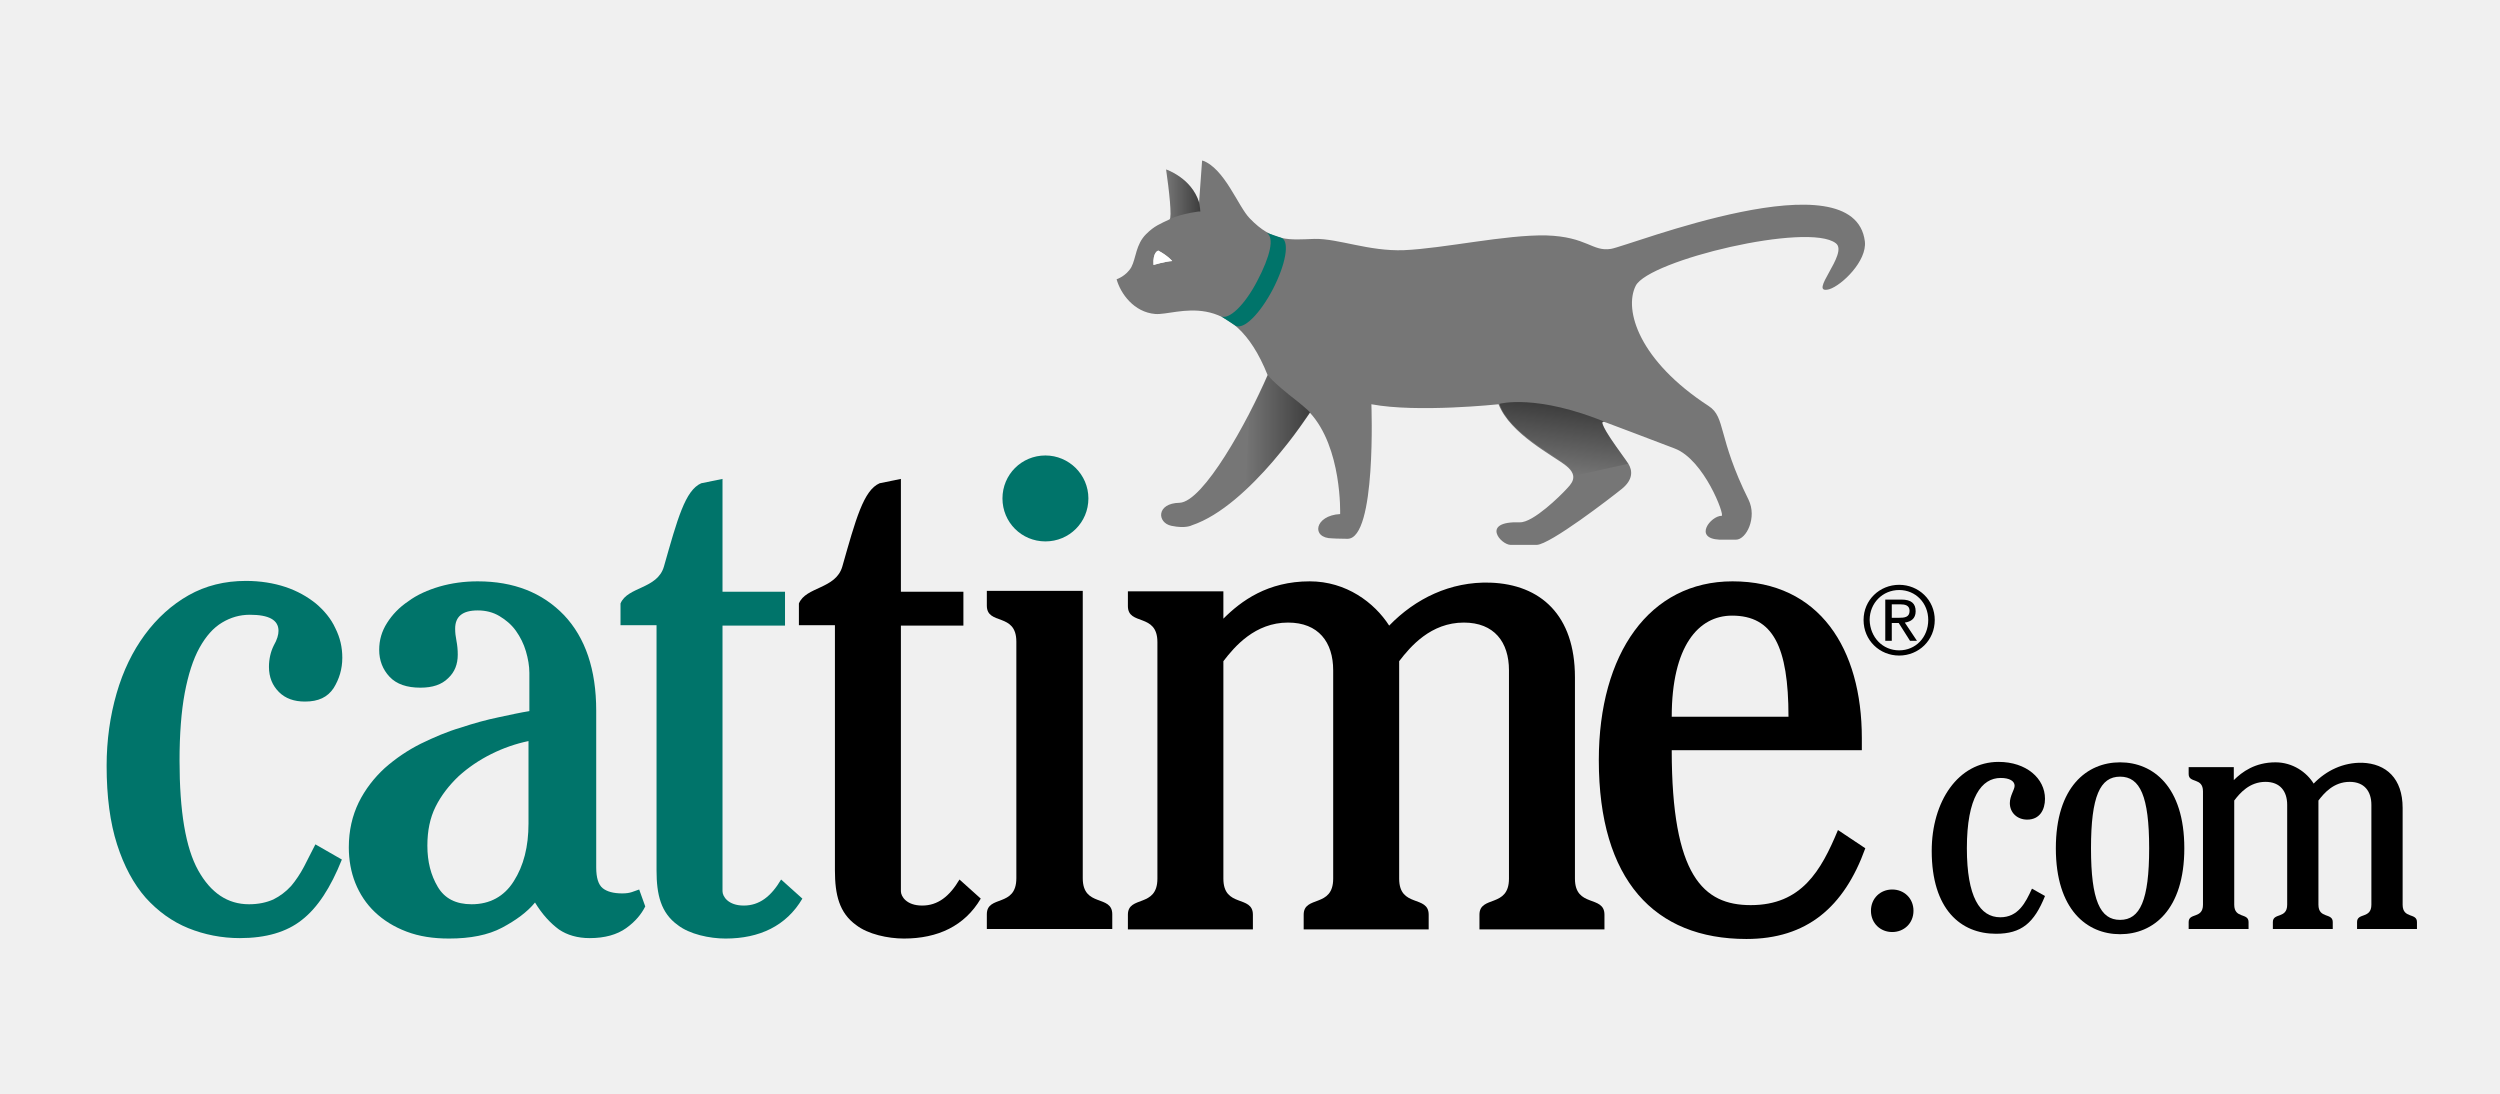
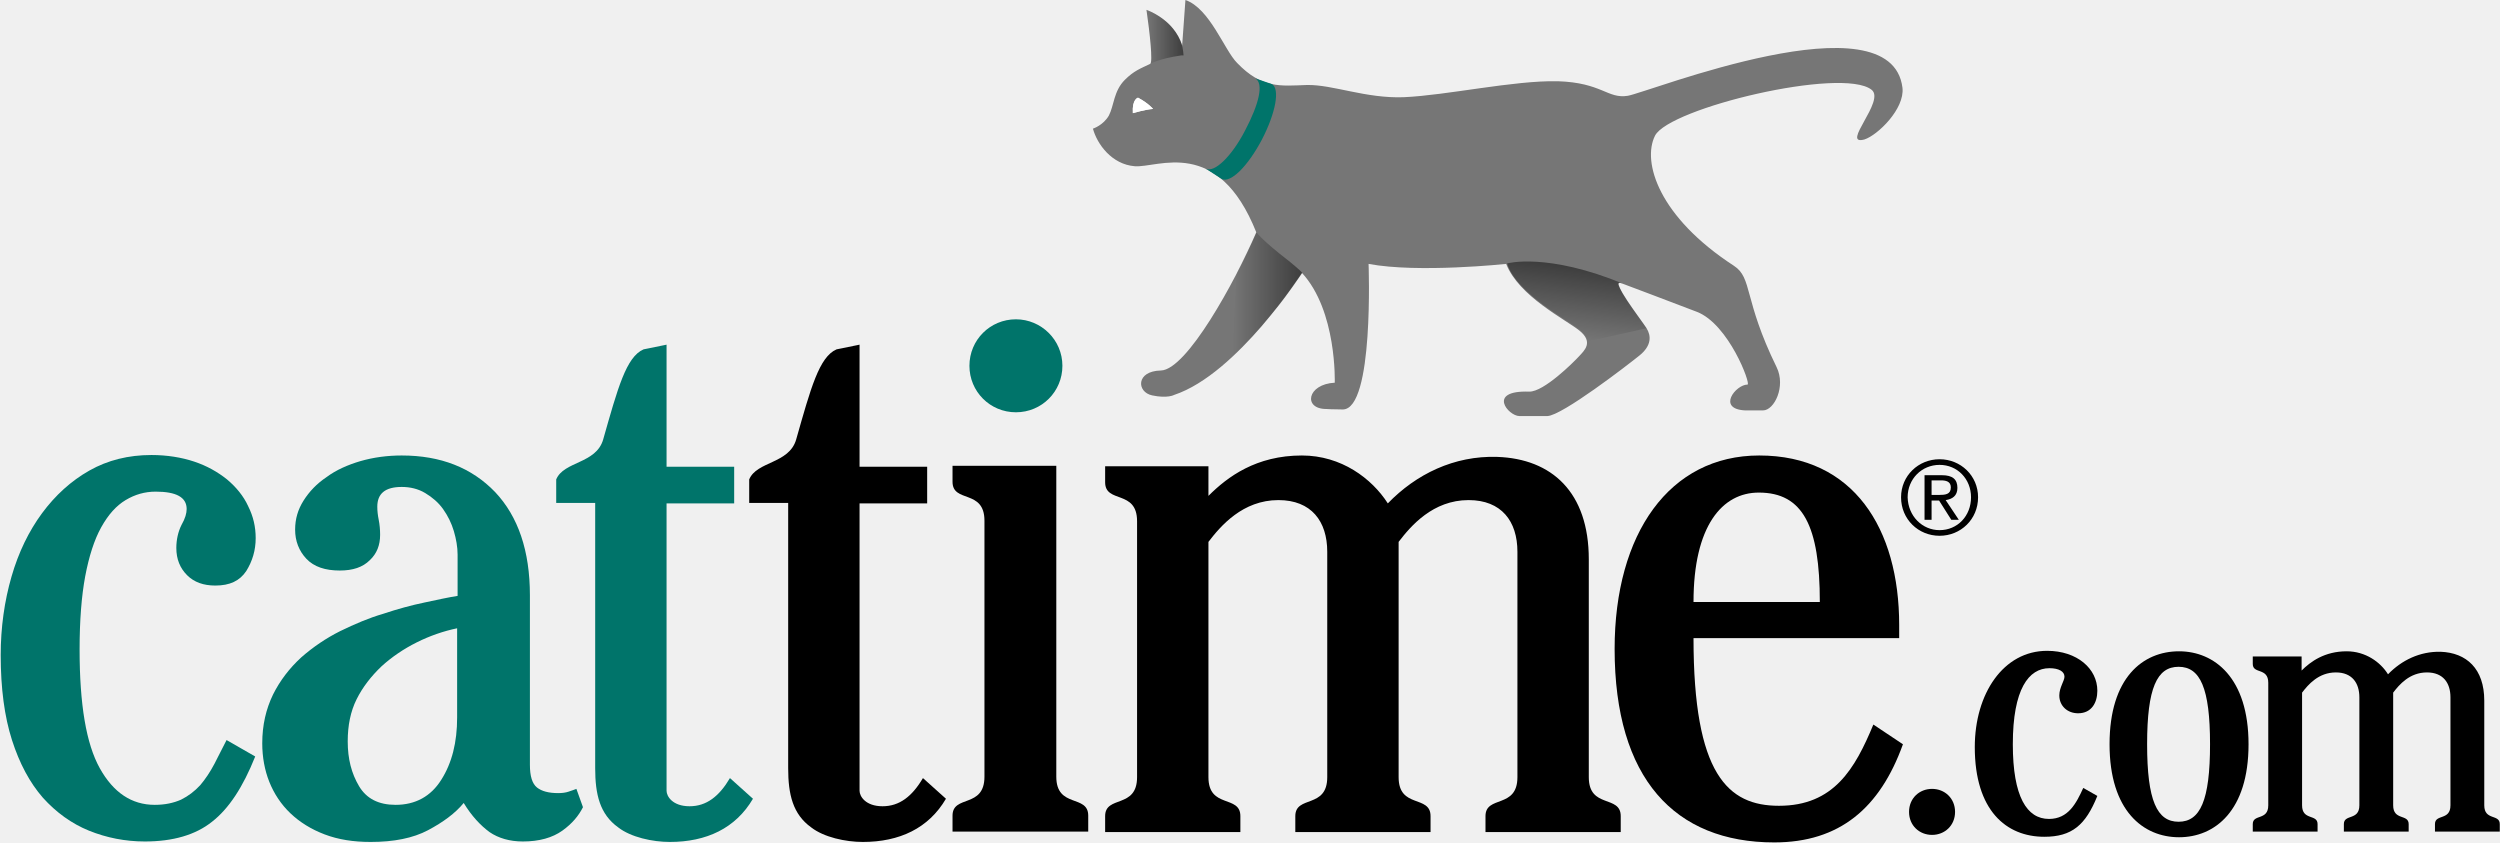
- <svg xmlns="http://www.w3.org/2000/svg" xmlns:xlink="http://www.w3.org/1999/xlink" version="1.1" id="Isolation_Mode" x="0px" y="0px" viewBox="0 0 576 252" style="enable-background:new 0 0 576 252;" xml:space="preserve">
+ <svg xmlns="http://www.w3.org/2000/svg" xmlns:xlink="http://www.w3.org/1999/xlink" version="1.1" id="Isolation_Mode" x="0px" y="0px" viewBox="0 0 532.4 179.4" style="enable-background:new 0 0 532.4 179.4;" xml:space="preserve">
  <style type="text/css">
- 	.st0{opacity:0.51;}
+ 	.st0{opacity:0.51;enable-background:new    ;}
	.st1{fill:#00746A;}
	.st2{fill:url(#SVGID_1_);}
	.st3{fill:url(#SVGID_2_);}
	.st4{fill:url(#SVGID_3_);}
	.st5{fill:#FFFFFF;}
</style>
-   <symbol id="cattime_x5F_logo_x5F_hero_x5F_primarycolor_x5F_light_x5F_bg" viewBox="-266.2 -89.7 532.4 179.4">
+   <symbol id="cattime_x5F_logo_x5F_hero_x5F_primarycolor_x5F_light_x5F_bg" viewBox="-266.1 -89.7 532.3 179.4">
    <g>
-       <path class="st0" d="M139,71c-2.4,19.7-54.2-1-58.5-1.7c-4.3-0.7-5.5,2.8-14.9,3.1c-9.4,0.2-23.6-3-32.8-3.4    c-8.1-0.3-15.1,2.7-20.6,2.6c-5.7-0.2-9.6-0.8-14.9,4.7C-5.4,79-8.5,87.9-13.7,89.7l-0.7-9.7c-1.8,5.7-7.6,7.6-7.6,7.6    c0.7-4.8,1.4-11.2,0.8-11.5c-2.1-1-3.5-1.5-5.4-3.4c-2.4-2.4-2.3-5.5-3.4-7.6c-1.2-2.1-3.4-2.8-3.4-2.8c0.9-3.3,4-7.6,8.9-8    c4.9-0.4,17.7,6.5,25.9-14.1C-3.2,29.6-13.4,11-18.9,10.8c-5.4-0.1-5.2-4.6-1.9-5.3c3.3-0.7,4.7,0.1,4.7,0.1    c13.5,4.5,27.2,26,27.2,26c7.5-8.1,7-23.4,7-23.4c-5.9-0.3-6.8-5.6-1.8-5.6c0,0,1.4-0.1,3.5-0.1c6.7,0,5.5,31,5.5,31    c10.6-2,29.3,0,29.3,0c2.7-6.9,12.6-11.8,15.6-14.2c3.1-2.5,1-4.3-0.1-5.5c-1.1-1.2-7.5-7.6-10.6-7.5c-9.1,0.3-4.4-5.2-2.1-5.2    l6,0C66.5,1.2,80.4,11.9,83,14c2.6,2.1,2.5,4.2,1.5,5.8c-1,1.6-7.9,10.5-5.4,9.6c2.5-0.9,9.2-3.5,16.1-6.1    C102,20.7,106.8,7.8,106,7.8c-2.5,0-6.6-5.2-0.5-5.5l3.8,0c2.4,0,4.9,5.1,2.9,9.2c-7.2,14.5-5.2,19-9.2,21.6    C87,43.5,83.4,55.2,86.2,60.8c3,5.9,39.8,14.7,46.1,9.8c3.1-2.3-6.7-12-1.5-10.6C133.7,60.9,139.5,66.5,139,71z M-24.9,65.6    c-0.2,3,1.1,3.3,1.1,3.3c2.3-1.3,3.2-2.4,3.2-2.4C-22.2,66.4-24.9,65.6-24.9,65.6z" />
-       <path class="st1" d="M4.7,71.8c1.8-1,0.8-6.2-2.1-11.8c-3-5.7-6.7-9.4-8.6-8.4l-3.4,2.2c1.8-1,5.5,2.5,8.4,8.1    c3,5.7,4,10,2.2,11.1L4.7,71.8z" />
+       <path class="st0" d="M138.9,71c-2.4,19.7-54.2-1-58.5-1.7s-5.5,2.8-14.9,3.1c-9.4,0.2-23.6-3-32.8-3.4c-8.1-0.3-15.1,2.7-20.6,2.6    c-5.7-0.2-9.6-0.8-14.9,4.7c-2.7,2.7-5.8,11.6-11,13.4l-0.7-9.7c-1.8,5.7-7.6,7.6-7.6,7.6c0.7-4.8,1.4-11.2,0.8-11.5    c-2.1-1-3.5-1.5-5.4-3.4c-2.4-2.4-2.3-5.5-3.4-7.6c-1.2-2.1-3.4-2.8-3.4-2.8c0.9-3.3,4-7.6,8.9-8s17.7,6.5,25.9-14.1    C-3.3,29.6-13.5,11-19,10.8c-5.4-0.1-5.2-4.6-1.9-5.3s4.7,0.1,4.7,0.1c13.5,4.5,27.2,26,27.2,26c7.5-8.1,7-23.4,7-23.4    c-5.9-0.3-6.8-5.6-1.8-5.6c0,0,1.4-0.1,3.5-0.1c6.7,0,5.5,31,5.5,31c10.6-2,29.3,0,29.3,0c2.7-6.9,12.6-11.8,15.6-14.2    c3.1-2.5,1-4.3-0.1-5.5s-7.5-7.6-10.6-7.5c-9.1,0.3-4.4-5.2-2.1-5.2h6c3.1,0.1,17,10.8,19.6,12.9s2.5,4.2,1.5,5.8    c-1,1.6-7.9,10.5-5.4,9.6s9.2-3.5,16.1-6.1c6.8-2.6,11.6-15.5,10.8-15.5c-2.5,0-6.6-5.2-0.5-5.5h3.8c2.4,0,4.9,5.1,2.9,9.2    C105,26,107,30.5,103,33.1c-16,10.4-19.6,22.1-16.8,27.7c3,5.9,39.8,14.7,46.1,9.8c3.1-2.3-6.7-12-1.5-10.6    C133.6,60.9,139.4,66.5,138.9,71z M-25,65.6c-0.2,3,1.1,3.3,1.1,3.3c2.3-1.3,3.2-2.4,3.2-2.4C-22.3,66.4-25,65.6-25,65.6z" />
+       <path class="st1" d="M4.6,71.8c1.8-1,0.8-6.2-2.1-11.8c-3-5.7-6.7-9.4-8.6-8.4l-3.4,2.2c1.8-1,5.5,2.5,8.4,8.1    c3,5.7,4,10,2.2,11.1L4.6,71.8z" />
      <g>
-         <linearGradient id="SVGID_1_" gradientUnits="userSpaceOnUse" x1="-22.008" y1="81.863" x2="-14.116" y2="81.863">
+         <linearGradient id="SVGID_1_" gradientUnits="userSpaceOnUse" x1="-288.25" y1="-7.85" x2="-280.358" y2="-7.85" gradientTransform="matrix(1 0 0 1 266.2 89.7)">
          <stop offset="0" style="stop-color:#000000;stop-opacity:0" />
          <stop offset="1" style="stop-color:#000000;stop-opacity:0.48" />
        </linearGradient>
-         <path class="st2" d="M-22,87.6c0,0,0.9-5.9,1-9.1c0,0,0.1-2.2-0.2-2.4c0,0,1.8,1.1,6.6,1.8c0,0,0.3,0,0.5,0c0,0-0.1,1.5-0.4,2.4     s-1.4,3.8-4.8,5.9C-19.3,86.2-21.2,87.4-22,87.6z" />
-         <linearGradient id="SVGID_2_" gradientUnits="userSpaceOnUse" x1="-3.744" y1="26.998" x2="11.219" y2="26.998">
+         <path class="st2" d="M-22.1,87.6c0,0,0.9-5.9,1-9.1c0,0,0.1-2.2-0.2-2.4c0,0,1.8,1.1,6.6,1.8c0,0,0.3,0,0.5,0     c0,0-0.1,1.5-0.4,2.4c-0.3,0.9-1.4,3.8-4.8,5.9C-19.4,86.2-21.3,87.4-22.1,87.6z" />
+         <linearGradient id="SVGID_2_" gradientUnits="userSpaceOnUse" x1="-269.994" y1="-62.7" x2="-255.031" y2="-62.7" gradientTransform="matrix(1 0 0 1 266.2 89.7)">
          <stop offset="0" style="stop-color:#000000;stop-opacity:0" />
          <stop offset="1" style="stop-color:#000000;stop-opacity:0.48" />
        </linearGradient>
-         <path class="st3" d="M1.4,40.3c0,0,0.6-1.3,7.2-6.4c0,0,2.3-1.9,2.6-2.3c0,0-3.4-5-5.4-7.4s-2.5-3-3.3-4     c-3.7-4.3-6.3-6.5-6.3-6.5l1,17.9C-2.8,31.5,0.3,37.7,1.4,40.3z" />
-         <linearGradient id="SVGID_3_" gradientUnits="userSpaceOnUse" x1="68.481" y1="17.406" x2="70.377" y2="32.85">
+         <path class="st3" d="M1.3,40.3c0,0,0.6-1.3,7.2-6.4c0,0,2.3-1.9,2.6-2.3c0,0-3.4-5-5.4-7.4s-2.5-3-3.3-4     c-3.7-4.3-6.3-6.5-6.3-6.5l1,17.9C-2.9,31.5,0.2,37.7,1.3,40.3z" />
+         <linearGradient id="SVGID_3_" gradientUnits="userSpaceOnUse" x1="-197.742" y1="-72.298" x2="-195.844" y2="-56.844" gradientTransform="matrix(1 0 0 1 266.2 89.7)">
          <stop offset="0" style="stop-color:#000000;stop-opacity:0" />
          <stop offset="1" style="stop-color:#000000;stop-opacity:0.48" />
        </linearGradient>
-         <path class="st4" d="M54.8,33.6c0,0,8.5,2.4,24.9-4.4c0,0-1.6,0.7-1.2-0.2c0.4-0.9,1-2.2,2.7-4.6c1.7-2.4,3.3-4.6,3.3-4.6L72,17     c0,0-0.1,1.2-1.7,2.5C66.9,22,56.7,27.4,54.8,33.6z" />
+         <path class="st4" d="M54.7,33.6c0,0,8.5,2.4,24.9-4.4c0,0-1.6,0.7-1.2-0.2c0.4-0.9,1-2.2,2.7-4.6s3.3-4.6,3.3-4.6L71.9,17     c0,0-0.1,1.2-1.7,2.5C66.8,22,56.6,27.4,54.7,33.6z" />
      </g>
    </g>
-     <path class="st5" d="M-23.8,68.9c0,0-1.3-0.3-1.1-3.3c0,0,2.7,0.8,4.3,0.9C-20.6,66.5-21.5,67.7-23.8,68.9" />
-     <path d="M-64.7-80.4c-3.7-6.3-9.9-9.2-17.7-9.2c-3.7,0-8.3,1-11,3.1c-3.9,2.8-4.9,7-4.9,12.6v56.5h-8.3v5c1.6,3.9,8.5,3.3,10,8.5   C-93.5,7-91.7,13.7-88,15.3l4.9,1V-9.7h14.4v-7.8h-14.4v-61.2c0-1.2,1.3-3.3,4.9-3.3c3.6,0,6.3,2.1,8.6,6L-64.7-80.4z" />
-     <path class="st1" d="M-105.8-80.4c-3.7-6.3-9.9-9.2-17.7-9.2c-3.7,0-8.3,1-11,3.1c-3.9,2.8-4.9,7-4.9,12.6v56.5h-8.3v5   c1.6,3.9,8.5,3.3,10,8.5c3.1,10.9,4.9,17.6,8.6,19.2l4.9,1V-9.7h14.4v-7.8h-14.4v-61.2c0-1.2,1.3-3.3,4.9-3.3c3.6,0,6.3,2.1,8.6,6   L-105.8-80.4z" />
-     <path d="M-41.2-9.6v-66.1c0-6.8,6.8-3.7,6.8-8.3v-3.4h-28.9v3.4c0,4.5,6.8,1.5,6.8,8.3v54.5c0,6.8-6.8,3.7-6.8,8.3v3.4H-41.2z" />
-     <path d="M-8.8-9.6v-6.3c4.1,4.1,10.2,8.6,19.9,8.6c8.4,0,14.9-4.9,18.3-10.2c6,6.2,14.1,10.2,23.3,9.9C64.3-8,72.2-15.1,72.2-29.4   v-46.4c0-6.8,6.8-3.7,6.8-8.3v-3.4H50.2v3.4c0,4.5,6.8,1.5,6.8,8.3v48c0,6.5-3.4,11-10.4,11c-7.6,0-12.3-5.5-14.9-8.9v-50.1   c0-6.8,6.8-3.7,6.8-8.3v-3.4H9.7v3.4c0,4.5,6.8,1.5,6.8,8.3v48c0,6.5-3.4,11-10.4,11c-7.6,0-12.3-5.5-14.9-8.9v-50.1   c0-6.8,6.8-3.7,6.8-8.3v-3.4h-28.8v3.4c0,4.5,6.8,1.5,6.8,8.3v54.5c0,6.8-6.8,3.7-6.8,8.3v3.4H-8.8z" />
-     <path d="M94.5-46.2c0-29,7.3-35.7,18.2-35.7c11.7,0,16.2,7.9,20.1,17.3l6.3-4.2c-4.9-13.6-13.5-20.9-27.4-20.9   c-21.2,0-34,13.6-34,41.2c0,24.6,11.7,41.2,30.8,41.2c20.1,0,29.8-15.6,29.8-36.1v-2.8H94.5z M121.4-38.5c0,16.2-3.6,23.3-13,23.3   c-7.8,0-13.9-7.1-13.9-23.3H121.4z" />
-     <path class="st1" d="M-39.9,11.8c0-5.5-4.4-9.9-9.9-9.9c-5.5,0-9.9,4.4-9.9,9.9c0,5.5,4.4,9.9,9.9,9.9   C-44.4,21.7-39.9,17.3-39.9,11.8" />
-     <path d="M150.2-83.2c0-2.9-2.2-4.9-4.9-4.9c-2.7,0-4.9,2-4.9,4.9c0,2.9,2.2,4.9,4.9,4.9C148-78.3,150.2-80.3,150.2-83.2" />
-     <path d="M180.5-79.8c-2.5-6.2-5.4-8.7-11.3-8.7c-8.1,0-14.8,5.6-14.8,19.1c0,11.4,6.1,20.5,15.4,20.5c6.4,0,10.7-3.8,10.7-8.5   c0-2.5-1.2-4.8-4.1-4.8c-2.3,0-4,1.6-4,3.8c0,1.7,1.1,3.1,1.1,4c0,1.1-1.2,1.8-3.2,1.8c-4.4,0-7.8-4.4-7.8-16.2   c0-11.2,3-15.9,7.7-15.9c4.1,0,5.8,3.3,7.3,6.6L180.5-79.8z" />
-     <path d="M212.6-68.8c0-14.2-7.2-19.8-14.8-19.8c-7.6,0-14.8,5.6-14.8,19.8c0,14.2,7.2,19.8,14.8,19.8   C205.4-49,212.6-54.6,212.6-68.8 M204.5-68.8c0,12-2.1,16.5-6.7,16.5c-4.6,0-6.7-4.5-6.7-16.5c0-12,2.1-16.5,6.7-16.5   C202.4-85.3,204.5-80.8,204.5-68.8" />
-     <path d="M224-50.1v-3c1.9,1.9,4.9,4.1,9.6,4.1c4,0,7.2-2.3,8.8-4.9c2.9,3,6.8,4.9,11.2,4.8c5.5-0.2,9.3-3.6,9.3-10.4v-22.3   c0-3.3,3.3-1.8,3.3-4v-1.6h-13.8v1.6c0,2.2,3.3,0.7,3.3,4v23c0,3.1-1.6,5.3-5,5.3c-3.7,0-5.9-2.6-7.2-4.3v-24c0-3.3,3.3-1.8,3.3-4   v-1.6h-13.8v1.6c0,2.2,3.3,0.7,3.3,4v23c0,3.1-1.6,5.3-5,5.3c-3.7,0-5.9-2.6-7.2-4.3v-24c0-3.3,3.3-1.8,3.3-4v-1.6h-13.8v1.6   c0,2.2,3.3,0.7,3.3,4v26.1c0,3.3-3.3,1.8-3.3,4v1.6H224z" />
-     <path class="st1" d="M-211.9-71.4c-2.6-6.5-5.6-11.1-9.2-13.9c-3.5-2.8-8.3-4.2-14.3-4.2c-4.2,0-8.2,0.8-11.9,2.3   c-3.7,1.5-7,3.9-9.8,7c-2.8,3.2-5,7.3-6.6,12.3c-1.6,5-2.4,11-2.4,18.1c0,5.9,0.8,11.5,2.3,16.7c1.5,5.2,3.7,9.7,6.5,13.5   c2.8,3.8,6.2,6.9,10.1,9.1c3.9,2.2,8.3,3.3,13.2,3.3c3.3,0,6.4-0.5,9.1-1.4c2.7-0.9,5-2.2,7-3.8c1.9-1.6,3.5-3.5,4.5-5.7   c1.1-2.2,1.6-4.4,1.6-6.8c0-2.6-0.7-4.9-2-7c-1.4-2.1-3.5-3.1-6.6-3.1c-2.5,0-4.5,0.7-6,2.2c-1.5,1.5-2.3,3.4-2.3,5.8   c0,1.8,0.4,3.5,1.1,4.9c0.8,1.4,1.1,2.5,1.1,3.4c0,2.5-2.2,3.7-6.6,3.7c-2.3,0-4.4-0.6-6.4-1.8c-2-1.2-3.7-3.1-5.2-5.8   c-1.5-2.7-2.6-6.2-3.4-10.4c-0.8-4.3-1.2-9.5-1.2-15.6c0-11.7,1.4-20.1,4.3-25.3c2.9-5.2,6.8-7.8,11.7-7.8c2.2,0,4,0.4,5.6,1.1   c1.6,0.8,2.9,1.8,4.1,3.1c1.1,1.3,2.1,2.8,3,4.5c0.9,1.7,1.7,3.4,2.6,5.1L-211.9-71.4z" />
-     <path class="st1" d="M-142-82.2c-0.9-1.8-2.3-3.5-4.4-5c-2.1-1.5-4.9-2.3-8.4-2.3c-2.8,0-5.2,0.7-7.1,2c-1.9,1.4-3.8,3.4-5.5,6.2   c-1.8-2.2-4.4-4.1-7.6-5.8c-3.2-1.7-7.3-2.5-12.2-2.5c-3.7,0-6.9,0.5-9.8,1.6c-2.9,1.1-5.3,2.6-7.3,4.5c-2,1.9-3.5,4.2-4.5,6.7   c-1,2.5-1.5,5.3-1.5,8.2c0,3.9,0.8,7.3,2.3,10.4c1.5,3,3.5,5.6,6,7.9c2.5,2.2,5.3,4.1,8.3,5.6c3.1,1.5,6.1,2.8,9.2,3.7   c3,1,5.9,1.8,8.8,2.4c2.8,0.6,5.1,1.1,7,1.4v8.8c0,1.6-0.3,3.3-0.8,5c-0.5,1.7-1.3,3.3-2.3,4.7c-1,1.4-2.3,2.5-3.8,3.4   c-1.5,0.9-3.2,1.3-5,1.3c-3.5,0-5.2-1.4-5.2-4.2c0-0.9,0.1-1.8,0.3-2.8c0.2-1,0.3-2.1,0.3-3.2c0-2.2-0.7-4-2.2-5.4   c-1.5-1.5-3.6-2.2-6.4-2.2c-3.1,0-5.5,0.8-7.1,2.5c-1.6,1.7-2.4,3.8-2.4,6.2c0,2.3,0.6,4.3,1.8,6.2c1.2,1.9,2.8,3.6,4.9,5   c2,1.5,4.5,2.6,7.2,3.4c2.8,0.8,5.7,1.2,8.8,1.2c8.3,0,14.9-2.6,19.9-7.8c4.9-5.2,7.4-12.5,7.4-22v-36.1c0-2.4,0.5-4,1.5-4.8   c1-0.8,2.5-1.2,4.5-1.2c0.9,0,1.6,0.1,2.2,0.3c0.6,0.2,1.2,0.4,1.7,0.6L-142-82.2z M-168.9-44.1c-2.9-0.6-5.8-1.6-8.6-3   c-2.8-1.4-5.3-3.1-7.5-5.1c-2.2-2.1-4-4.4-5.3-7c-1.3-2.6-1.9-5.6-1.9-9c0-3.7,0.8-6.8,2.4-9.5c1.6-2.7,4.2-4,7.8-4   c4.2,0,7.5,1.8,9.7,5.3c2.3,3.6,3.4,8,3.4,13.3V-44.1z" />
-     <path d="M146.9-8.1c4.5,0,8.2-3.5,8.2-8.1c0-4.7-3.7-8.2-8.2-8.2c-4.5,0-8.2,3.5-8.2,8.2C138.7-11.6,142.4-8.1,146.9-8.1    M146.9-23.2c3.8,0,6.7,3,6.7,7c0,3.9-2.9,6.9-6.7,6.9c-3.8,0-6.8-3-6.8-6.9C140.2-20.2,143.1-23.2,146.9-23.2 M143.7-11.5h3.7   c2.3,0,3.3-0.9,3.3-2.7c0-1.7-1.1-2.4-2.5-2.6L151-21h-1.6l-2.6,4.1h-1.6V-21h-1.5V-11.5z M145.2-15.7h1.6c1.3,0,2.5,0.1,2.5,1.6   c0,1.3-1.1,1.5-2.1,1.5h-2V-15.7z" />
+     <path class="st5" d="M-23.9,68.9c0,0-1.3-0.3-1.1-3.3c0,0,2.7,0.8,4.3,0.9C-20.7,66.5-21.6,67.7-23.9,68.9" />
+     <path d="M-64.8-80.4c-3.7-6.3-9.9-9.2-17.7-9.2c-3.7,0-8.3,1-11,3.1c-3.9,2.8-4.9,7-4.9,12.6v56.5h-8.3v5c1.6,3.9,8.5,3.3,10,8.5   c3.1,10.9,4.9,17.6,8.6,19.2l4.9,1v-26h14.4v-7.8h-14.4v-61.2c0-1.2,1.3-3.3,4.9-3.3s6.3,2.1,8.6,6L-64.8-80.4z" />
+     <path class="st1" d="M-105.9-80.4c-3.7-6.3-9.9-9.2-17.7-9.2c-3.7,0-8.3,1-11,3.1c-3.9,2.8-4.9,7-4.9,12.6v56.5h-8.3v5   c1.6,3.9,8.5,3.3,10,8.5c3.1,10.9,4.9,17.6,8.6,19.2l4.9,1v-26h14.4v-7.8h-14.4v-61.2c0-1.2,1.3-3.3,4.9-3.3s6.3,2.1,8.6,6   L-105.9-80.4z" />
+     <path d="M-41.3-9.6v-66.1c0-6.8,6.8-3.7,6.8-8.3v-3.4h-28.9v3.4c0,4.5,6.8,1.5,6.8,8.3v54.5c0,6.8-6.8,3.7-6.8,8.3v3.4h22.1V-9.6z" />
+     <path d="M-8.9-9.6v-6.3C-4.8-11.8,1.3-7.3,11-7.3c8.4,0,14.9-4.9,18.3-10.2c6,6.2,14.1,10.2,23.3,9.9C64.2-8,72.1-15.1,72.1-29.4   v-46.4c0-6.8,6.8-3.7,6.8-8.3v-3.4H50.1v3.4c0,4.5,6.8,1.5,6.8,8.3v48c0,6.5-3.4,11-10.4,11c-7.6,0-12.3-5.5-14.9-8.9v-50.1   c0-6.8,6.8-3.7,6.8-8.3v-3.4H9.6v3.4c0,4.5,6.8,1.5,6.8,8.3v48c0,6.5-3.4,11-10.4,11c-7.6,0-12.3-5.5-14.9-8.9v-50.1   c0-6.8,6.8-3.7,6.8-8.3v-3.4h-28.8v3.4c0,4.5,6.8,1.5,6.8,8.3v54.5c0,6.8-6.8,3.7-6.8,8.3v3.4C-30.9-9.6-8.9-9.6-8.9-9.6z" />
+     <path d="M94.4-46.2c0-29,7.3-35.7,18.2-35.7c11.7,0,16.2,7.9,20.1,17.3l6.3-4.2c-4.9-13.6-13.5-20.9-27.4-20.9   c-21.2,0-34,13.6-34,41.2c0,24.6,11.7,41.2,30.8,41.2c20.1,0,29.8-15.6,29.8-36.1v-2.8H94.4z M121.3-38.5c0,16.2-3.6,23.3-13,23.3   c-7.8,0-13.9-7.1-13.9-23.3H121.3z" />
+     <path class="st1" d="M-40,11.8c0-5.5-4.4-9.9-9.9-9.9s-9.9,4.4-9.9,9.9s4.4,9.9,9.9,9.9C-44.5,21.7-40,17.3-40,11.8" />
+     <path d="M150.1-83.2c0-2.9-2.2-4.9-4.9-4.9s-4.9,2-4.9,4.9c0,2.9,2.2,4.9,4.9,4.9C147.9-78.3,150.1-80.3,150.1-83.2" />
+     <path d="M180.4-79.8c-2.5-6.2-5.4-8.7-11.3-8.7c-8.1,0-14.8,5.6-14.8,19.1c0,11.4,6.1,20.5,15.4,20.5c6.4,0,10.7-3.8,10.7-8.5   c0-2.5-1.2-4.8-4.1-4.8c-2.3,0-4,1.6-4,3.8c0,1.7,1.1,3.1,1.1,4c0,1.1-1.2,1.8-3.2,1.8c-4.4,0-7.8-4.4-7.8-16.2   c0-11.2,3-15.9,7.7-15.9c4.1,0,5.8,3.3,7.3,6.6L180.4-79.8z" />
+     <path d="M212.6-68.8c0-14.2-7.2-19.8-14.8-19.8s-14.8,5.6-14.8,19.8S190.1-49,197.8-49C205.3-49,212.6-54.6,212.6-68.8 M204.4-68.8   c0,12-2.1,16.5-6.7,16.5c-4.6,0-6.7-4.5-6.7-16.5s2.1-16.5,6.7-16.5S204.4-80.8,204.4-68.8" />
+     <path d="M223.9-50.1v-3c1.9,1.9,4.9,4.1,9.6,4.1c4,0,7.2-2.3,8.8-4.9c2.9,3,6.8,4.9,11.2,4.8c5.5-0.2,9.3-3.6,9.3-10.4v-22.3   c0-3.3,3.3-1.8,3.3-4v-1.6h-13.8v1.6c0,2.2,3.3,0.7,3.3,4v23c0,3.1-1.6,5.3-5,5.3c-3.7,0-5.9-2.6-7.2-4.3v-24c0-3.3,3.3-1.8,3.3-4   v-1.6h-13.8v1.6c0,2.2,3.3,0.7,3.3,4v23c0,3.1-1.6,5.3-5,5.3c-3.7,0-5.9-2.6-7.2-4.3v-24c0-3.3,3.3-1.8,3.3-4v-1.6h-13.8v1.6   c0,2.2,3.3,0.7,3.3,4v26.1c0,3.3-3.3,1.8-3.3,4v1.6C213.5-50.1,223.9-50.1,223.9-50.1z" />
+     <path class="st1" d="M-211.9-71.4c-2.6-6.5-5.6-11.1-9.2-13.9c-3.5-2.8-8.3-4.2-14.3-4.2c-4.2,0-8.2,0.8-11.9,2.3s-7,3.9-9.8,7   c-2.8,3.2-5,7.3-6.6,12.3c-1.6,5-2.4,11-2.4,18.1c0,5.9,0.8,11.5,2.3,16.7s3.7,9.7,6.5,13.5s6.2,6.9,10.1,9.1   c3.9,2.2,8.3,3.3,13.2,3.3c3.3,0,6.4-0.5,9.1-1.4c2.7-0.9,5-2.2,7-3.8c1.9-1.6,3.5-3.5,4.5-5.7c1.1-2.2,1.6-4.4,1.6-6.8   c0-2.6-0.7-4.9-2-7c-1.4-2.1-3.5-3.1-6.6-3.1c-2.5,0-4.5,0.7-6,2.2s-2.3,3.4-2.3,5.8c0,1.8,0.4,3.5,1.1,4.9   c0.8,1.4,1.1,2.5,1.1,3.4c0,2.5-2.2,3.7-6.6,3.7c-2.3,0-4.4-0.6-6.4-1.8s-3.7-3.1-5.2-5.8s-2.6-6.2-3.4-10.4   c-0.8-4.3-1.2-9.5-1.2-15.6c0-11.7,1.4-20.1,4.3-25.3c2.9-5.2,6.8-7.8,11.7-7.8c2.2,0,4,0.4,5.6,1.1c1.6,0.8,2.9,1.8,4.1,3.1   c1.1,1.3,2.1,2.8,3,4.5s1.7,3.4,2.6,5.1L-211.9-71.4z" />
+     <path class="st1" d="M-142.1-82.2c-0.9-1.8-2.3-3.5-4.4-5c-2.1-1.5-4.9-2.3-8.4-2.3c-2.8,0-5.2,0.7-7.1,2c-1.9,1.4-3.8,3.4-5.5,6.2   c-1.8-2.2-4.4-4.1-7.6-5.8c-3.2-1.7-7.3-2.5-12.2-2.5c-3.7,0-6.9,0.5-9.8,1.6c-2.9,1.1-5.3,2.6-7.3,4.5c-2,1.9-3.5,4.2-4.5,6.7   s-1.5,5.3-1.5,8.2c0,3.9,0.8,7.3,2.3,10.4c1.5,3,3.5,5.6,6,7.9c2.5,2.2,5.3,4.1,8.3,5.6c3.1,1.5,6.1,2.8,9.2,3.7   c3,1,5.9,1.8,8.8,2.4c2.8,0.6,5.1,1.1,7,1.4v8.8c0,1.6-0.3,3.3-0.8,5s-1.3,3.3-2.3,4.7c-1,1.4-2.3,2.5-3.8,3.4s-3.2,1.3-5,1.3   c-3.5,0-5.2-1.4-5.2-4.2c0-0.9,0.1-1.8,0.3-2.8s0.3-2.1,0.3-3.2c0-2.2-0.7-4-2.2-5.4c-1.5-1.5-3.6-2.2-6.4-2.2   c-3.1,0-5.5,0.8-7.1,2.5s-2.4,3.8-2.4,6.2c0,2.3,0.6,4.3,1.8,6.2c1.2,1.9,2.8,3.6,4.9,5c2,1.5,4.5,2.6,7.2,3.4   c2.8,0.8,5.7,1.2,8.8,1.2c8.3,0,14.9-2.6,19.9-7.8c4.9-5.2,7.4-12.5,7.4-22v-36.1c0-2.4,0.5-4,1.5-4.8s2.5-1.2,4.5-1.2   c0.9,0,1.6,0.1,2.2,0.3c0.6,0.2,1.2,0.4,1.7,0.6L-142.1-82.2z M-168.9-44.1c-2.9-0.6-5.8-1.6-8.6-3s-5.3-3.1-7.5-5.1   c-2.2-2.1-4-4.4-5.3-7s-1.9-5.6-1.9-9c0-3.7,0.8-6.8,2.4-9.5c1.6-2.7,4.2-4,7.8-4c4.2,0,7.5,1.8,9.7,5.3c2.3,3.6,3.4,8,3.4,13.3   L-168.9-44.1L-168.9-44.1z" />
+     <path d="M146.8-8.1c4.5,0,8.2-3.5,8.2-8.1c0-4.7-3.7-8.2-8.2-8.2s-8.2,3.5-8.2,8.2C138.6-11.6,142.3-8.1,146.8-8.1 M146.8-23.2   c3.8,0,6.7,3,6.7,7c0,3.9-2.9,6.9-6.7,6.9s-6.8-3-6.8-6.9C140.1-20.2,143.1-23.2,146.8-23.2 M143.6-11.5h3.7c2.3,0,3.3-0.9,3.3-2.7   c0-1.7-1.1-2.4-2.5-2.6l2.8-4.2h-1.6l-2.6,4.1h-1.6V-21h-1.5L143.6-11.5L143.6-11.5z M145.1-15.7h1.6c1.3,0,2.5,0.1,2.5,1.6   c0,1.3-1.1,1.5-2.1,1.5h-2V-15.7z" />
  </symbol>
-   <use xlink:href="#cattime_x5F_logo_x5F_hero_x5F_primarycolor_x5F_light_x5F_bg" width="532.4" height="179.4" x="-266.2" y="-89.7" transform="matrix(1 0 0 -1 290.6667 126.6409)" style="overflow:visible;" />
+   <g>
+     <defs>
+       <rect id="SVGID_4_" width="532.4" height="179.4" />
+     </defs>
+     <clipPath id="SVGID_5_">
+       <use xlink:href="#SVGID_4_" style="overflow:visible;" />
+     </clipPath>
+     <g style="clip-path:url(#SVGID_5_);">
+       <use xlink:href="#cattime_x5F_logo_x5F_hero_x5F_primarycolor_x5F_light_x5F_bg" width="532.3" height="179.4" x="-266.1" y="-89.7" transform="matrix(1 0 0 -1 266.25 89.7)" style="overflow:visible;" />
+     </g>
+   </g>
</svg>
